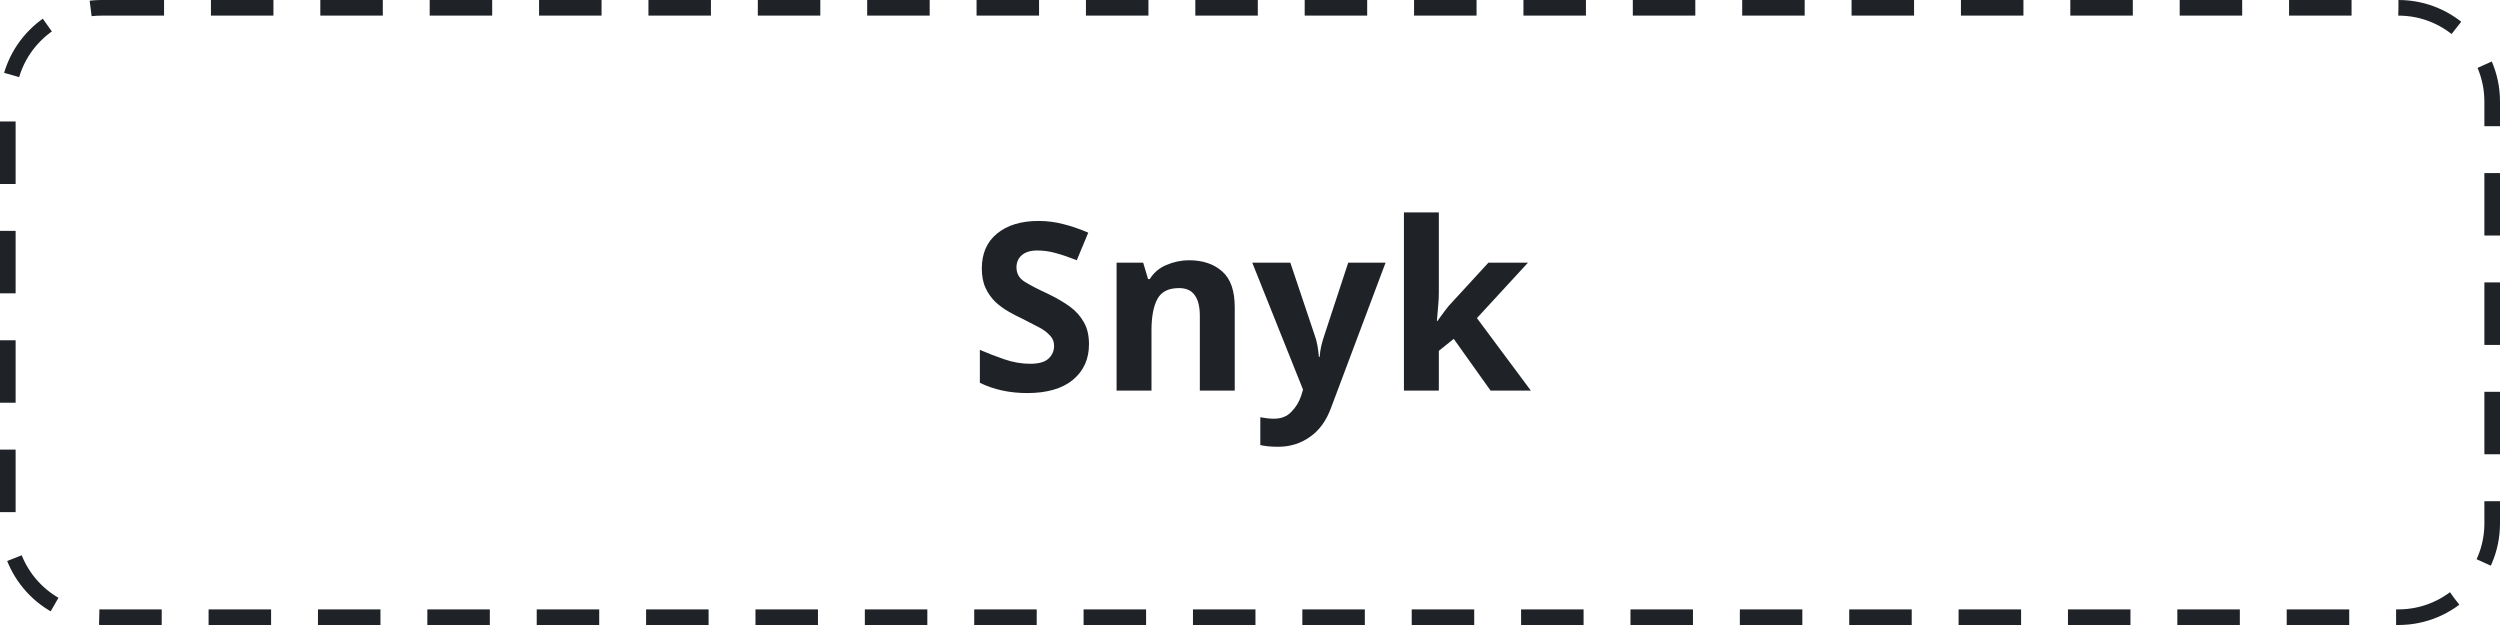
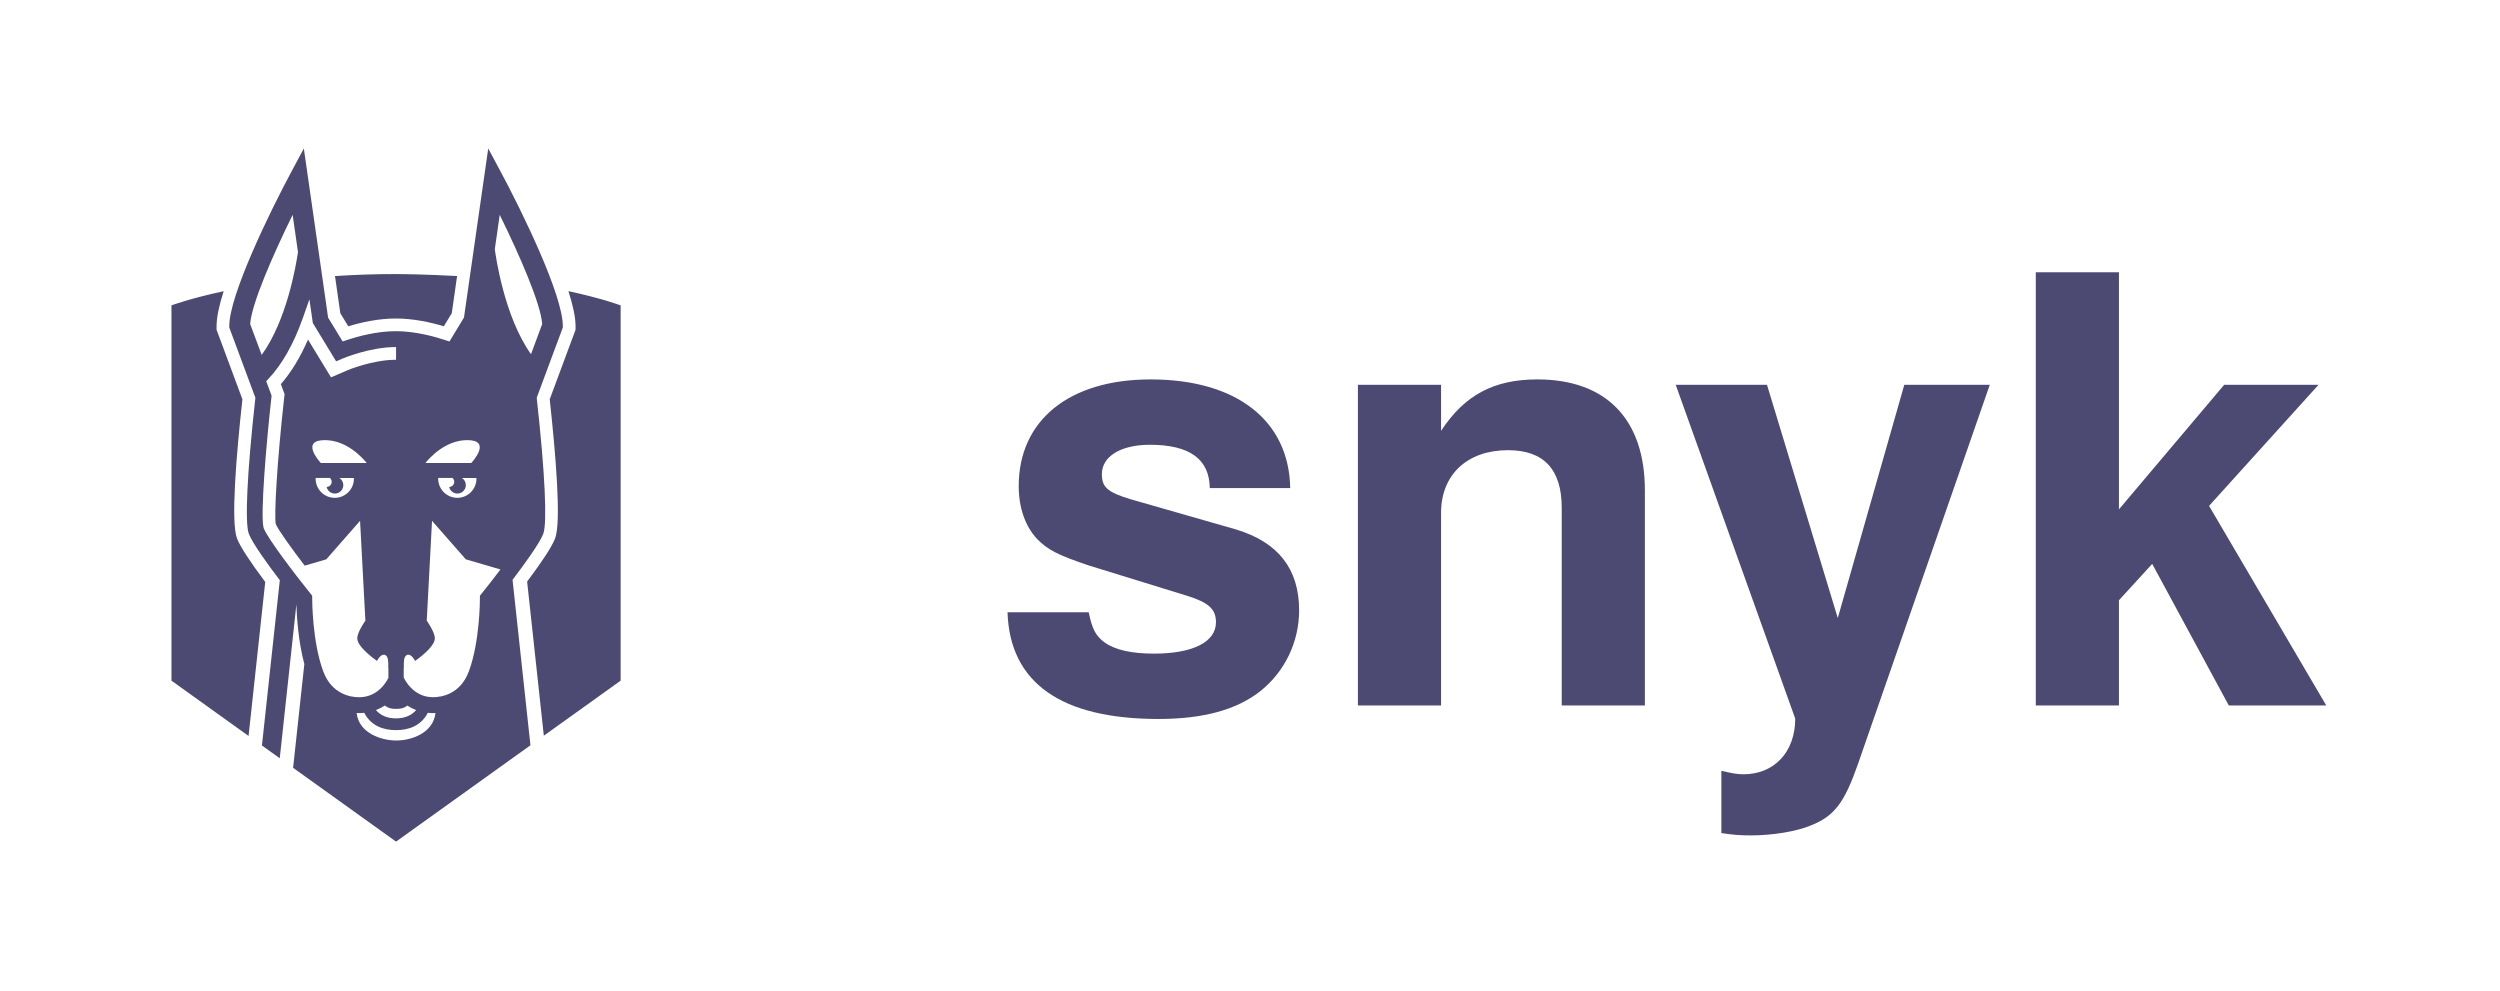
- <svg xmlns="http://www.w3.org/2000/svg" width="160" height="40" viewBox="0 0 160 40" role="img" aria-label="Snyk (placeholder)">
-   <rect x="0.5" y="0.5" width="159" height="39" rx="6" fill="none" stroke="#1f2328" stroke-dasharray="4 3" />
-   <text x="80" y="25" text-anchor="middle" font-family="system-ui, sans-serif" font-size="15" font-weight="600" fill="#1f2328">Snyk</text>
+ <svg xmlns="http://www.w3.org/2000/svg" width="101" height="40" viewBox="0 0 101 40" role="img" aria-label="Snyk">
+   <path transform="translate(2 6) scale(1.1667)" fill="#4C4A73" d="M17.097 13.344c.143-.37.06-2.117-.222-4.675l-.004-.04.904-2.431v-.05c0-1.06-1.374-3.9-2.186-5.41L15.192 0l-.84 5.854-.503.829-.125-.042c-.351-.118-1.042-.316-1.728-.316-.65 0-1.294.171-1.72.315l-.125.042-.504-.827L8.807 0l-.396.737c-.812 1.51-2.186 4.35-2.186 5.411v.05l.904 2.432-.004.039c-.283 2.558-.366 4.305-.222 4.674.13.332.642 1.041 1.072 1.605l-.619 5.724.617.442.576-5.329c.012.414.064 1.277.275 2.068l-.389 3.592L12 24l4.279-3.067.375-.268-.62-5.73c.428-.561.934-1.262 1.063-1.591zM15.59 2.298c.694 1.408 1.421 3.08 1.471 3.779l-.388 1.045c-.935-1.31-1.228-3.441-1.253-3.636zm-1.124 7.8c.84 0 .212.712.138.792h-1.587c.144-.18.69-.792 1.45-.792zm-.452 1.468a.178.178 0 0 1-.175.153.292.292 0 1 0 .441-.31h.504v.024a.662.662 0 0 1-1.325 0v-.025h.511l-.008.007c.039.038.06.093.052.15zM12.39 19.29c.097.064.2.115.306.156-.168.19-.399.287-.697.287-.299 0-.53-.097-.697-.288.107-.04.21-.092.306-.156a.573.573 0 0 0 .391.114c.103 0 .255 0 .391-.113zm-2.62-7.724a.178.178 0 0 1-.174.153.292.292 0 1 0 .441-.31h.504v.024a.662.662 0 0 1-1.326 0v-.025h.511l-.008.007c.039.038.06.093.052.15zm-.374-.676c-.074-.08-.702-.792.138-.792.759 0 1.305.612 1.45.792zM6.948 6.077c.05-.699.778-2.37 1.471-3.78l.185 1.29c-.07.48-.393 2.37-1.257 3.56zM9.473 18.09c-.373-1.02-.377-2.446-.377-2.507v-.097l-.06-.076c-.551-.683-1.477-1.9-1.616-2.257l-.005-.014c-.124-.43.1-2.997.268-4.513l.008-.066-.187-.502.07-.075c.476-.497.88-1.213 1.203-2.126L9 5.223l.118.82.807 1.326.22-.094c.009-.004.934-.4 1.851-.4H12v.44h-.004c-.812 0-1.669.36-1.677.363l-.571.246-.797-1.308c-.27.62-.585 1.137-.94 1.543l.129.347-.019.169c-.24 2.156-.348 4.044-.285 4.332.086.2.523.812 1 1.437l.748-.218 1.17-1.334.184 3.458c-.011.015-.28.393-.28.609 0 .235.344.541.685.786.005-.01.007-.02.013-.03.12-.212.275-.251.346-.087.04.092.028.369.028.369l.005.002v.328c-.013.027-.302.674-1.014.674-.275 0-.948-.089-1.248-.911zm2.536 2.409c-.527 0-1.297-.257-1.374-.952.029.001.057.003.086.003.06 0 .119-.003.177-.01.235.455.665.6 1.102.6.436 0 .865-.146 1.1-.6.059.007.119.01.18.01.029 0 .057-.002.085-.003-.076.695-.835.952-1.356.952zm2.956-5.09l-.061.077v.097c0 .06-.004 1.487-.377 2.507-.3.822-.973.91-1.248.91-.71 0-1.002-.658-1.014-.686V18l.005-.004s-.012-.276.028-.368c.07-.164.226-.126.346.088.006.009.009.02.013.03.34-.246.686-.552.686-.787 0-.216-.269-.593-.28-.61l.183-3.457 1.17 1.334 1.2.35c-.23.304-.463.6-.651.834zm-8.472-1.907c-.22-.563-.022-2.916.187-4.817l-.895-2.409v-.128c0-.312.095-.734.246-1.207-1.177.253-1.808.49-1.808.49v12.996l2.67 1.914.577-5.332c-.538-.718-.868-1.226-.977-1.507zm3.853-7.346c.446-.136 1.042-.27 1.65-.27.61 0 1.21.135 1.658.27l.276-.453.184-1.288s-1.288-.068-2.103-.068c-.759 0-1.467.026-2.125.07l.184 1.286zm7.623-1.217c.151.474.247.896.247 1.21v.127l-.895 2.409c.208 1.901.406 4.253.186 4.818-.109.279-.435.782-.968 1.493l.578 5.337 2.66-1.906V5.432s-.632-.24-1.808-.493Z" />
+   <text x="40" y="28.5" font-family="-apple-system, BlinkMacSystemFont, 'Segoe UI', Helvetica, Arial, sans-serif" font-size="24" font-weight="700" fill="#4C4A73">snyk</text>
</svg>
